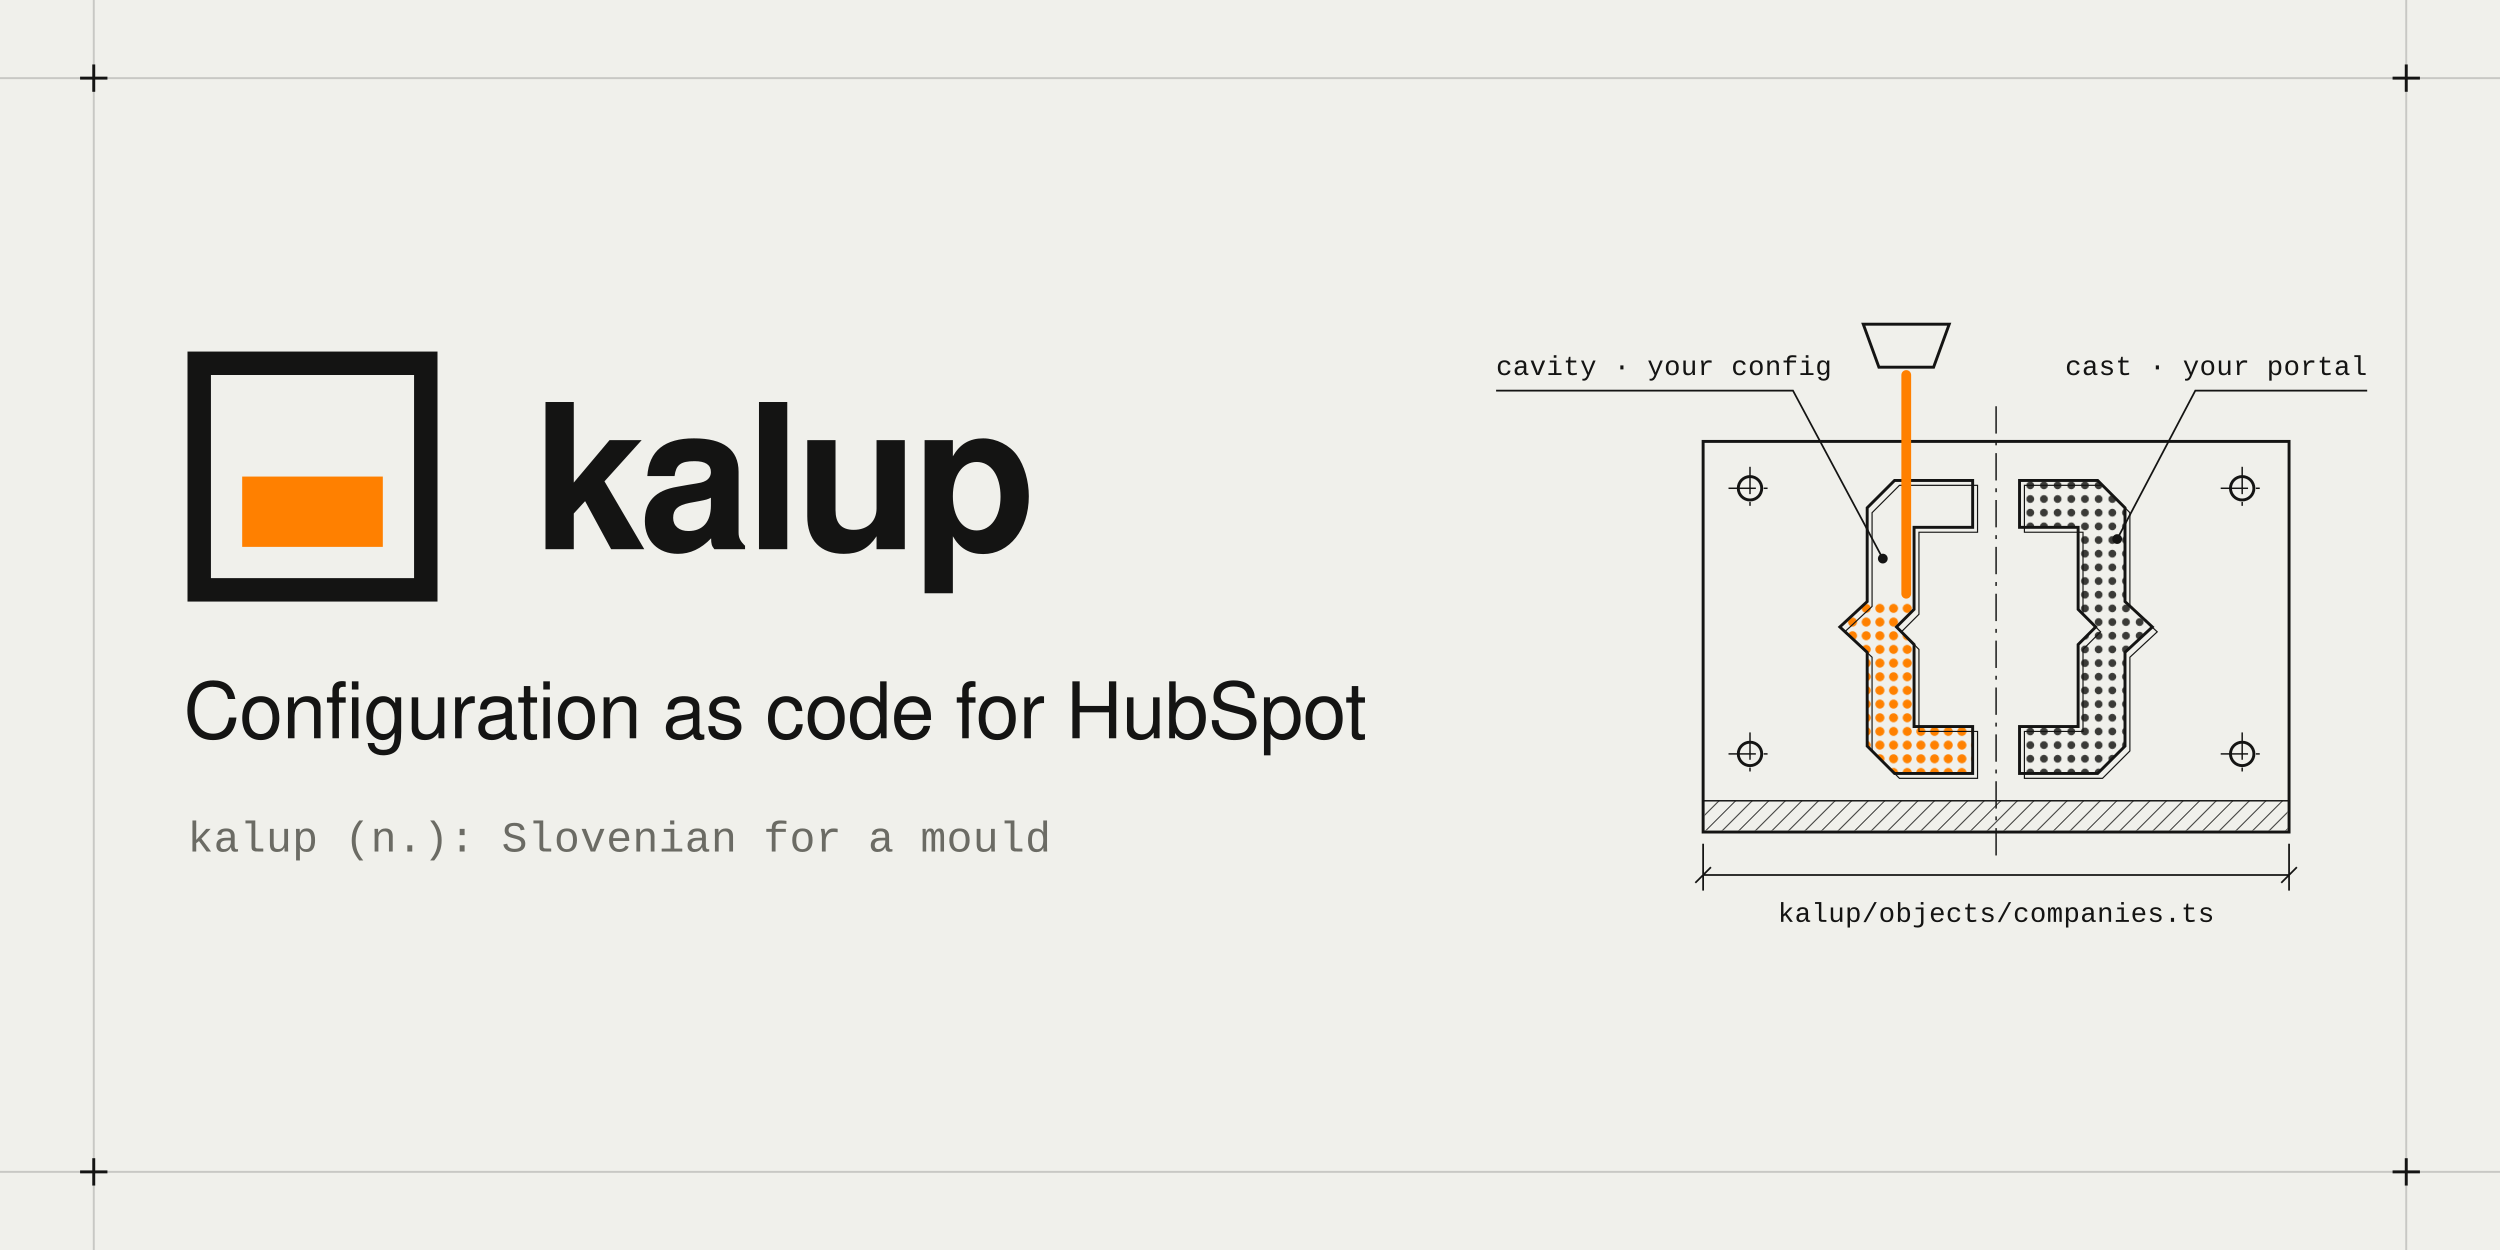
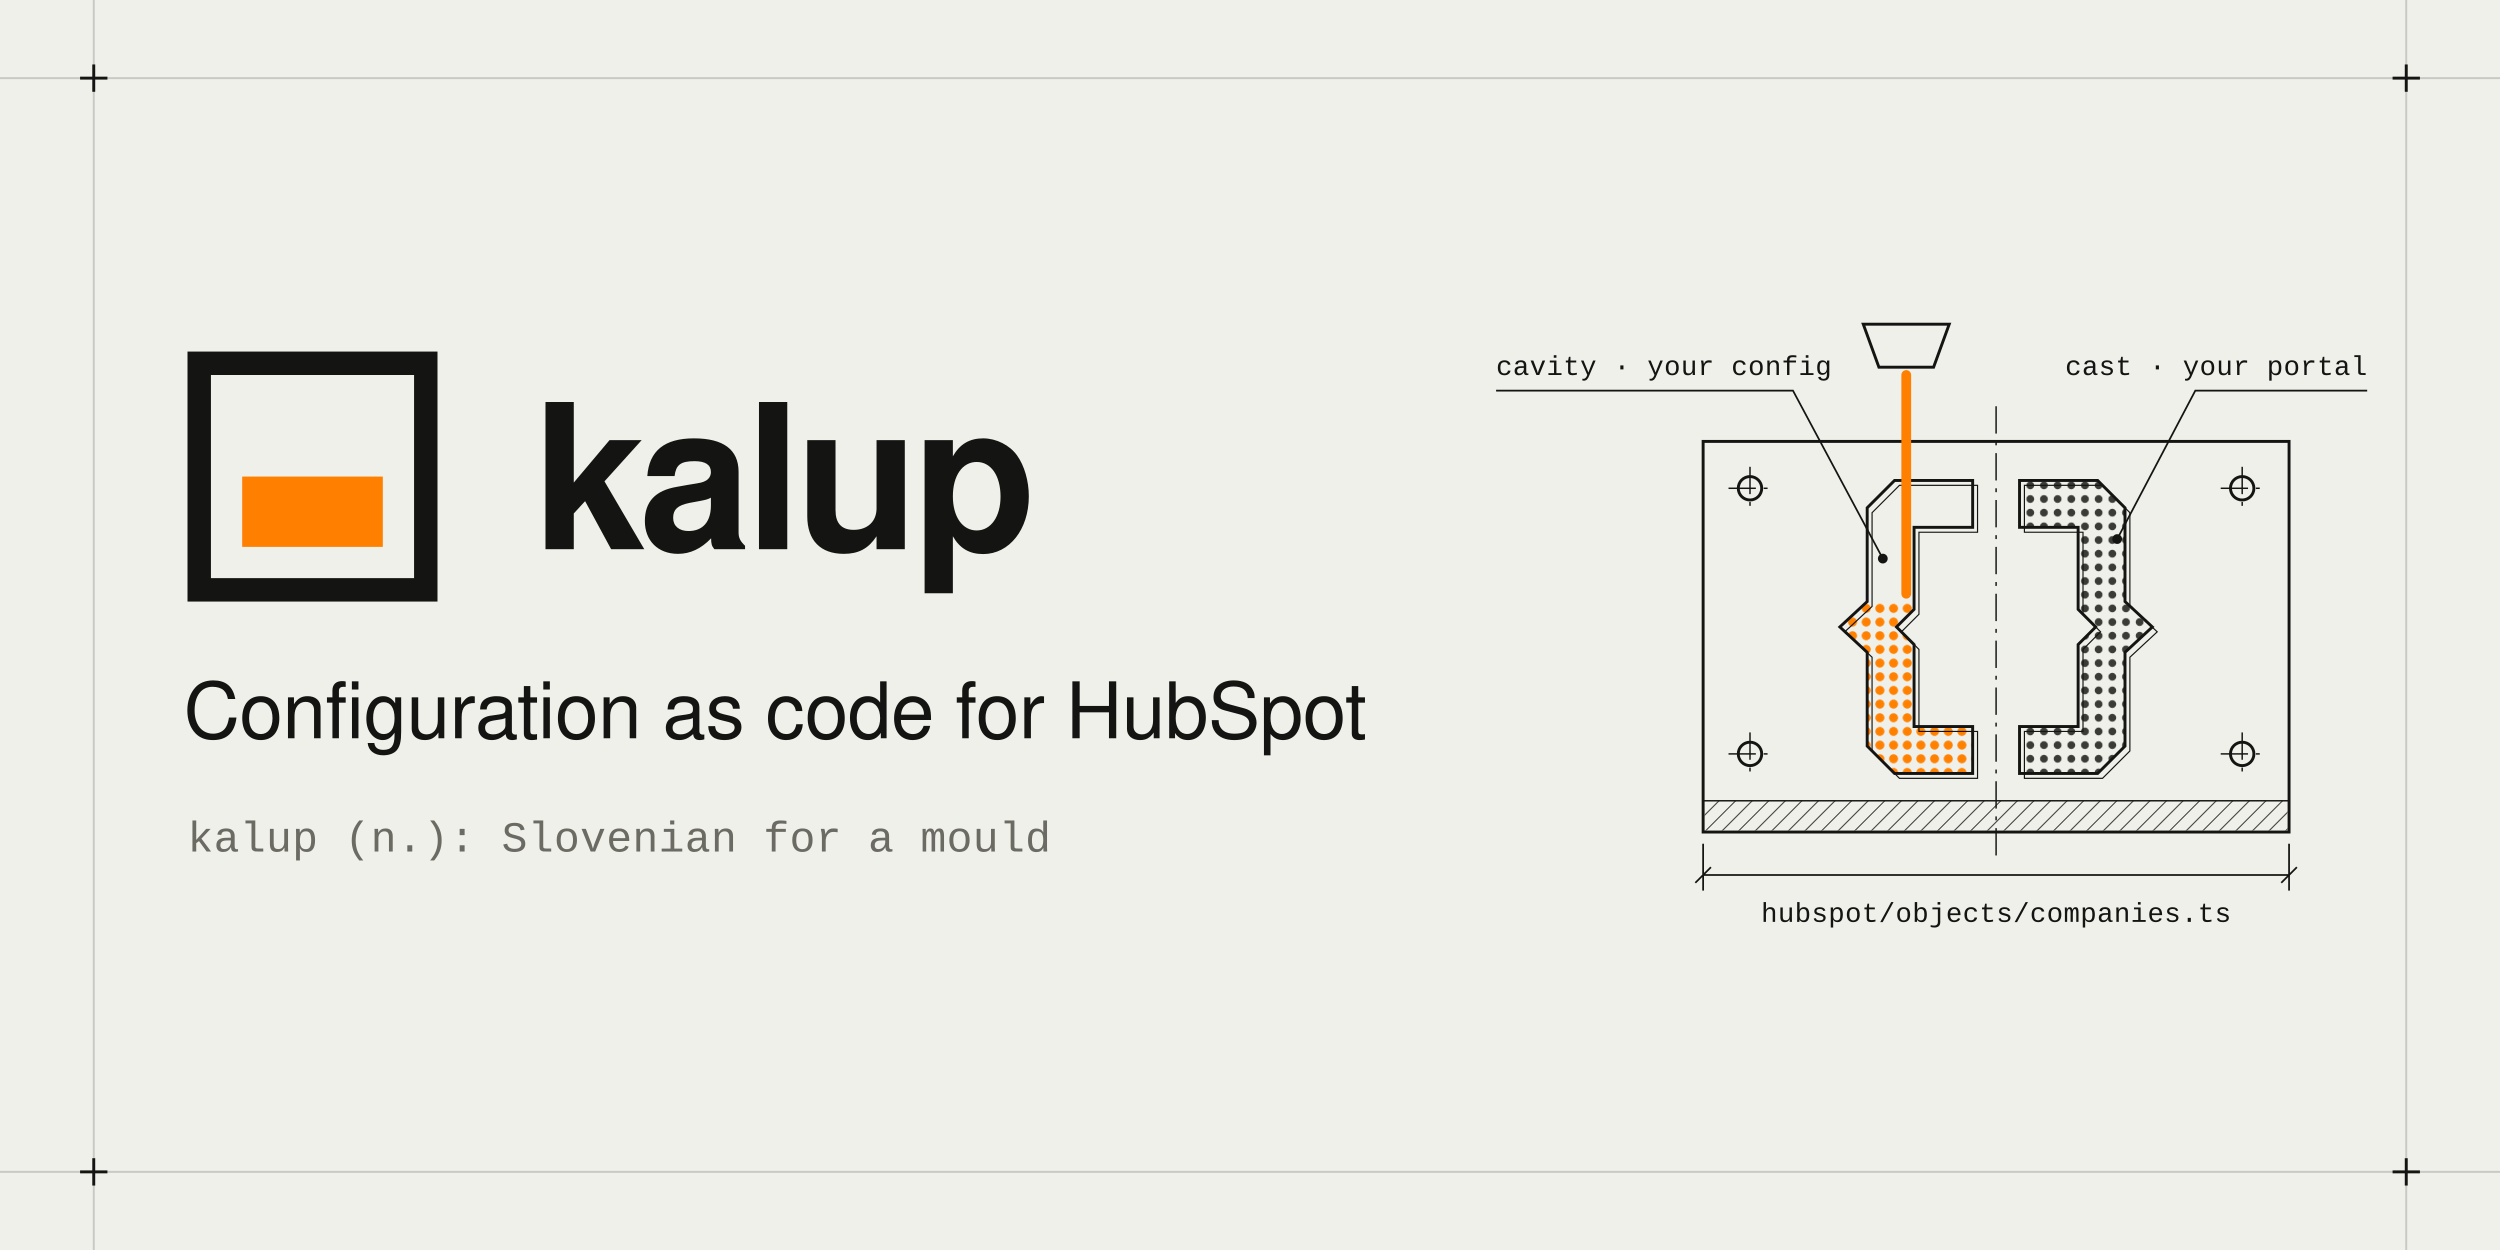
<svg xmlns="http://www.w3.org/2000/svg" width="1280" height="640" viewBox="0 0 1280 640" role="img" aria-labelledby="t">
  <rect width="1280" height="640" fill="#F0F0EB" />
  <defs>
    <pattern id="hot" width="7" height="7" patternUnits="userSpaceOnUse">
      <circle cx="3.5" cy="3.5" r="2.3" fill="#FF8000" />
    </pattern>
    <pattern id="cool" width="7" height="7" patternUnits="userSpaceOnUse">
      <circle cx="3.5" cy="3.5" r="2" fill="#3A3A37" />
    </pattern>
    <pattern id="hatch" width="6" height="6" patternUnits="userSpaceOnUse" patternTransform="rotate(45)">
      <line x1="0" y1="0" x2="0" y2="6" stroke="#141413" stroke-width="0.8" />
    </pattern>
  </defs>
  <path d="M48 0V640" stroke="#141413" stroke-opacity="0.18" stroke-width="1" />
  <path d="M1232 0V640" stroke="#141413" stroke-opacity="0.18" stroke-width="1" />
  <path d="M0 40H1280" stroke="#141413" stroke-opacity="0.18" stroke-width="1" />
  <path d="M0 600H1280" stroke="#141413" stroke-opacity="0.18" stroke-width="1" />
  <path d="M41 40H55M48 33V47" stroke="#141413" stroke-width="1.5" />
  <path d="M41 600H55M48 593V607" stroke="#141413" stroke-width="1.5" />
  <path d="M1225 40H1239M1232 33V47" stroke="#141413" stroke-width="1.5" />
  <path d="M1225 600H1239M1232 593V607" stroke="#141413" stroke-width="1.5" />
  <rect x="96" y="180" width="128" height="128" fill="#141413" />
  <rect x="108" y="192" width="104" height="104" fill="#F0F0EB" />
  <rect x="124" y="244" width="72" height="36" fill="#FF8000" />
  <text x="273.2" y="281.2" font-family="'Instrument Sans', 'Helvetica Neue', Helvetica, Arial, sans-serif" font-size="103.4" font-weight="700" fill="#141413" letter-spacing="-3.10">kalup</text>
  <text x="94" y="378" font-family="'Instrument Sans', 'Helvetica Neue', Helvetica, Arial, sans-serif" font-size="40" font-weight="500" fill="#141413" letter-spacing="-0.2">Configuration as code for HubSpot</text>
  <text x="96" y="436" font-family="ui-monospace, SFMono-Regular, 'JetBrains Mono', Menlo, Consolas, 'Liberation Mono', monospace" font-size="22" font-weight="500" fill="#6B6B64" letter-spacing="0.2">kalup (n.): Slovenian for a mould</text>
  <rect x="872" y="226" width="300" height="200" fill="#F0F0EB" stroke="#141413" stroke-width="1.5" />
  <rect x="872.75" y="410" width="298.5" height="15.25" fill="url(#hatch)" />
  <path d="M872 410H1172" stroke="#141413" stroke-width="0.75" />
  <path d="M1022 208V440" stroke="#141413" stroke-width="0.75" stroke-dasharray="14 4 2 4" />
  <circle cx="896" cy="250" r="6" fill="none" stroke="#141413" stroke-width="1.5" />
  <path d="M885 250H907M896 239V261" stroke="#141413" stroke-width="0.75" stroke-dasharray="14 4 2 4" />
  <circle cx="1148" cy="250" r="6" fill="none" stroke="#141413" stroke-width="1.5" />
  <path d="M1137 250H1159M1148 239V261" stroke="#141413" stroke-width="0.75" stroke-dasharray="14 4 2 4" />
  <circle cx="896" cy="386" r="6" fill="none" stroke="#141413" stroke-width="1.5" />
  <path d="M885 386H907M896 375V397" stroke="#141413" stroke-width="0.75" stroke-dasharray="14 4 2 4" />
  <circle cx="1148" cy="386" r="6" fill="none" stroke="#141413" stroke-width="1.5" />
  <path d="M1137 386H1159M1148 375V397" stroke="#141413" stroke-width="0.75" stroke-dasharray="14 4 2 4" />
  <clipPath id="cl">
    <path d="M1010 246H970L956 260V308L942 321L956 334V382L970 396H1010V372H980V330L971 321L980 312V270H1010Z" />
  </clipPath>
  <clipPath id="cr">
    <path d="M1034 246H1074L1088 260V308L1102 321L1088 334V382L1074 396H1034V372H1064V330L1073 321L1064 312V270H1034Z" />
  </clipPath>
  <rect x="942" y="308" width="68" height="88" fill="url(#hot)" clip-path="url(#cl)" />
  <rect x="1034" y="246" width="68" height="150" fill="url(#cool)" clip-path="url(#cr)" />
  <path d="M1010 246H970L956 260V308L942 321L956 334V382L970 396H1010V372H980V330L971 321L980 312V270H1010Z" transform="translate(2.5 2.5)" fill="none" stroke="#141413" stroke-width="0.6" />
  <path d="M1010 246H970L956 260V308L942 321L956 334V382L970 396H1010V372H980V330L971 321L980 312V270H1010Z" fill="none" stroke="#141413" stroke-width="1.5" stroke-linejoin="miter" />
  <path d="M1034 246H1074L1088 260V308L1102 321L1088 334V382L1074 396H1034V372H1064V330L1073 321L1064 312V270H1034Z" transform="translate(2.5 2.5)" fill="none" stroke="#141413" stroke-width="0.6" />
  <path d="M1034 246H1074L1088 260V308L1102 321L1088 334V382L1074 396H1034V372H1064V330L1073 321L1064 312V270H1034Z" fill="none" stroke="#141413" stroke-width="1.5" stroke-linejoin="miter" />
  <path d="M954 166H998L990 188H962Z" fill="#F0F0EB" stroke="#141413" stroke-width="1.5" />
  <path d="M976 192V304" stroke="#FF8000" stroke-width="5" stroke-linecap="round" />
  <path d="M872 432V456M1172 432V456M872 448H1172M868 452l8 -8M1168 452l8 -8" fill="none" stroke="#141413" stroke-width="0.9" />
-   <text x="1022" y="472" text-anchor="middle" font-family="ui-monospace, SFMono-Regular, 'JetBrains Mono', Menlo, Consolas, 'Liberation Mono', monospace" font-size="14" font-weight="500" fill="#141413" letter-spacing="0.2">kalup/objects/companies.ts</text>
+   <text x="1022" y="472" text-anchor="middle" font-family="ui-monospace, SFMono-Regular, 'JetBrains Mono', Menlo, Consolas, 'Liberation Mono', monospace" font-size="14" font-weight="500" fill="#141413" letter-spacing="0.2">hubspot/objects/companies.ts</text>
  <circle cx="964" cy="286" r="2.5" fill="#141413" />
  <polyline points="964,286 918,200 766,200" fill="none" stroke="#141413" stroke-width="0.9" />
  <text x="766" y="192" text-anchor="start" font-family="ui-monospace, SFMono-Regular, 'JetBrains Mono', Menlo, Consolas, 'Liberation Mono', monospace" font-size="14" font-weight="500" fill="#141413" letter-spacing="0.2">cavity · your config</text>
  <circle cx="1084" cy="276" r="2.5" fill="#141413" />
  <polyline points="1084,276 1124,200 1212,200" fill="none" stroke="#141413" stroke-width="0.9" />
  <text x="1212" y="192" text-anchor="end" font-family="ui-monospace, SFMono-Regular, 'JetBrains Mono', Menlo, Consolas, 'Liberation Mono', monospace" font-size="14" font-weight="500" fill="#141413" letter-spacing="0.2">cast · your portal</text>
</svg>
